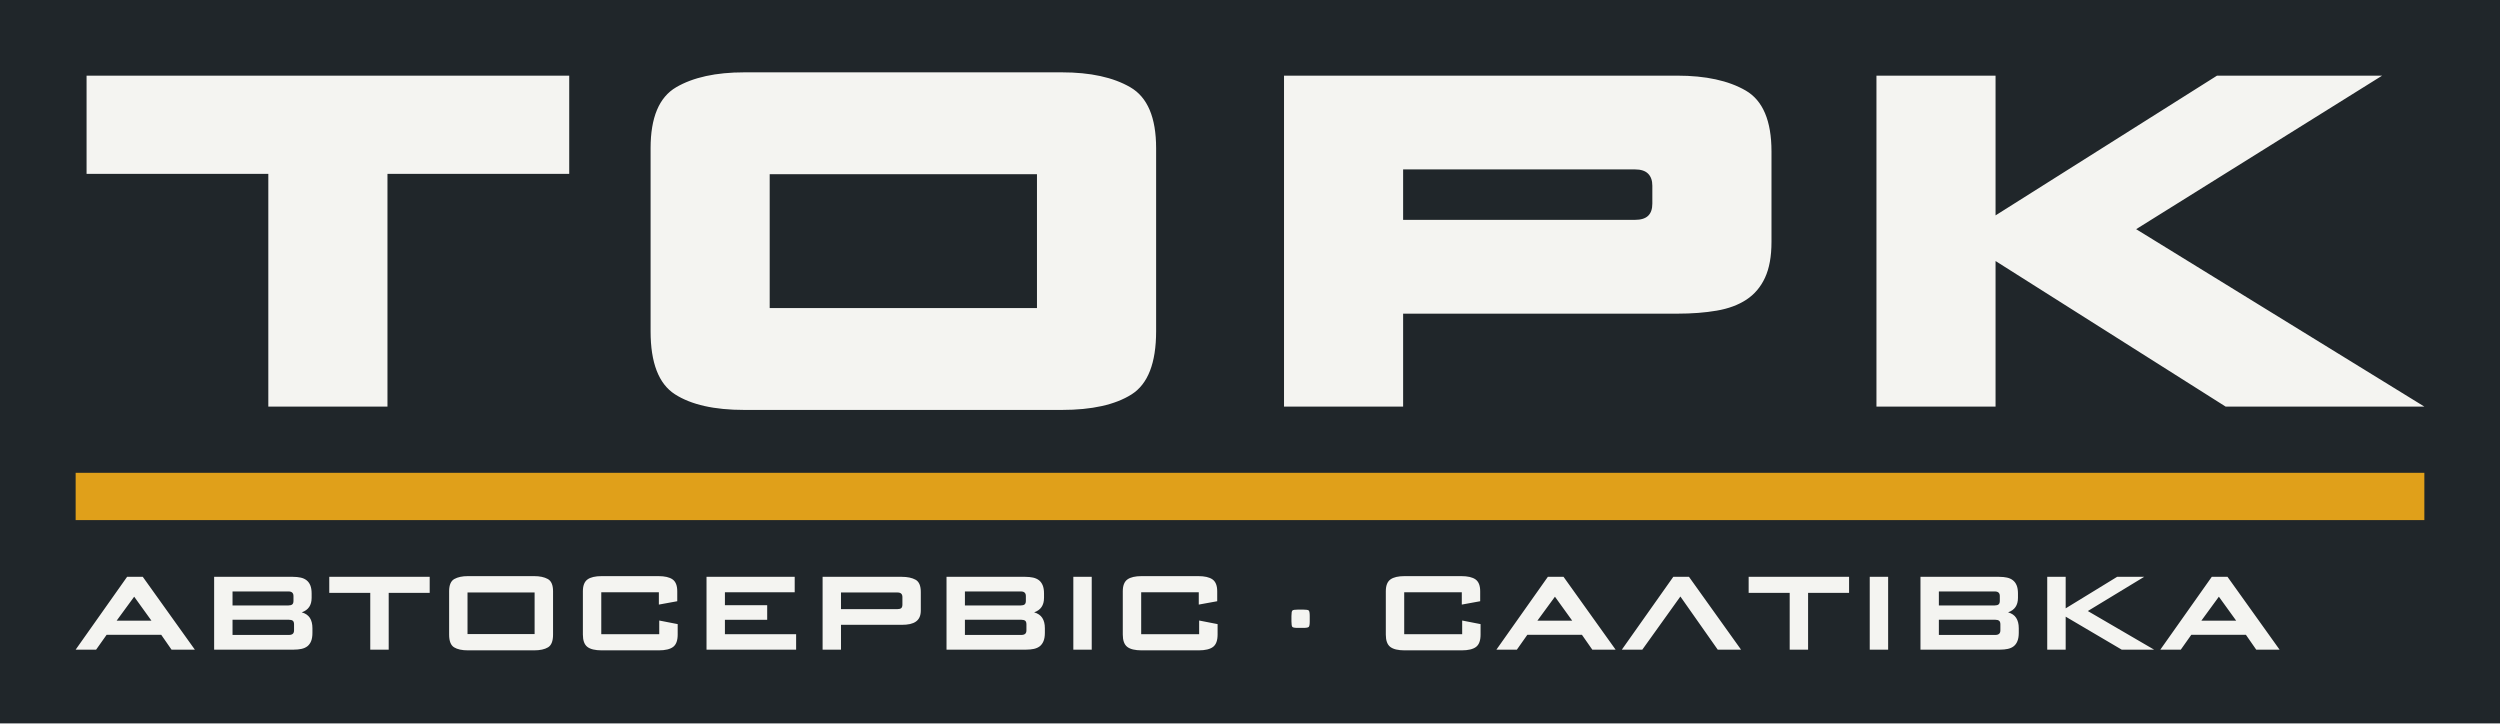
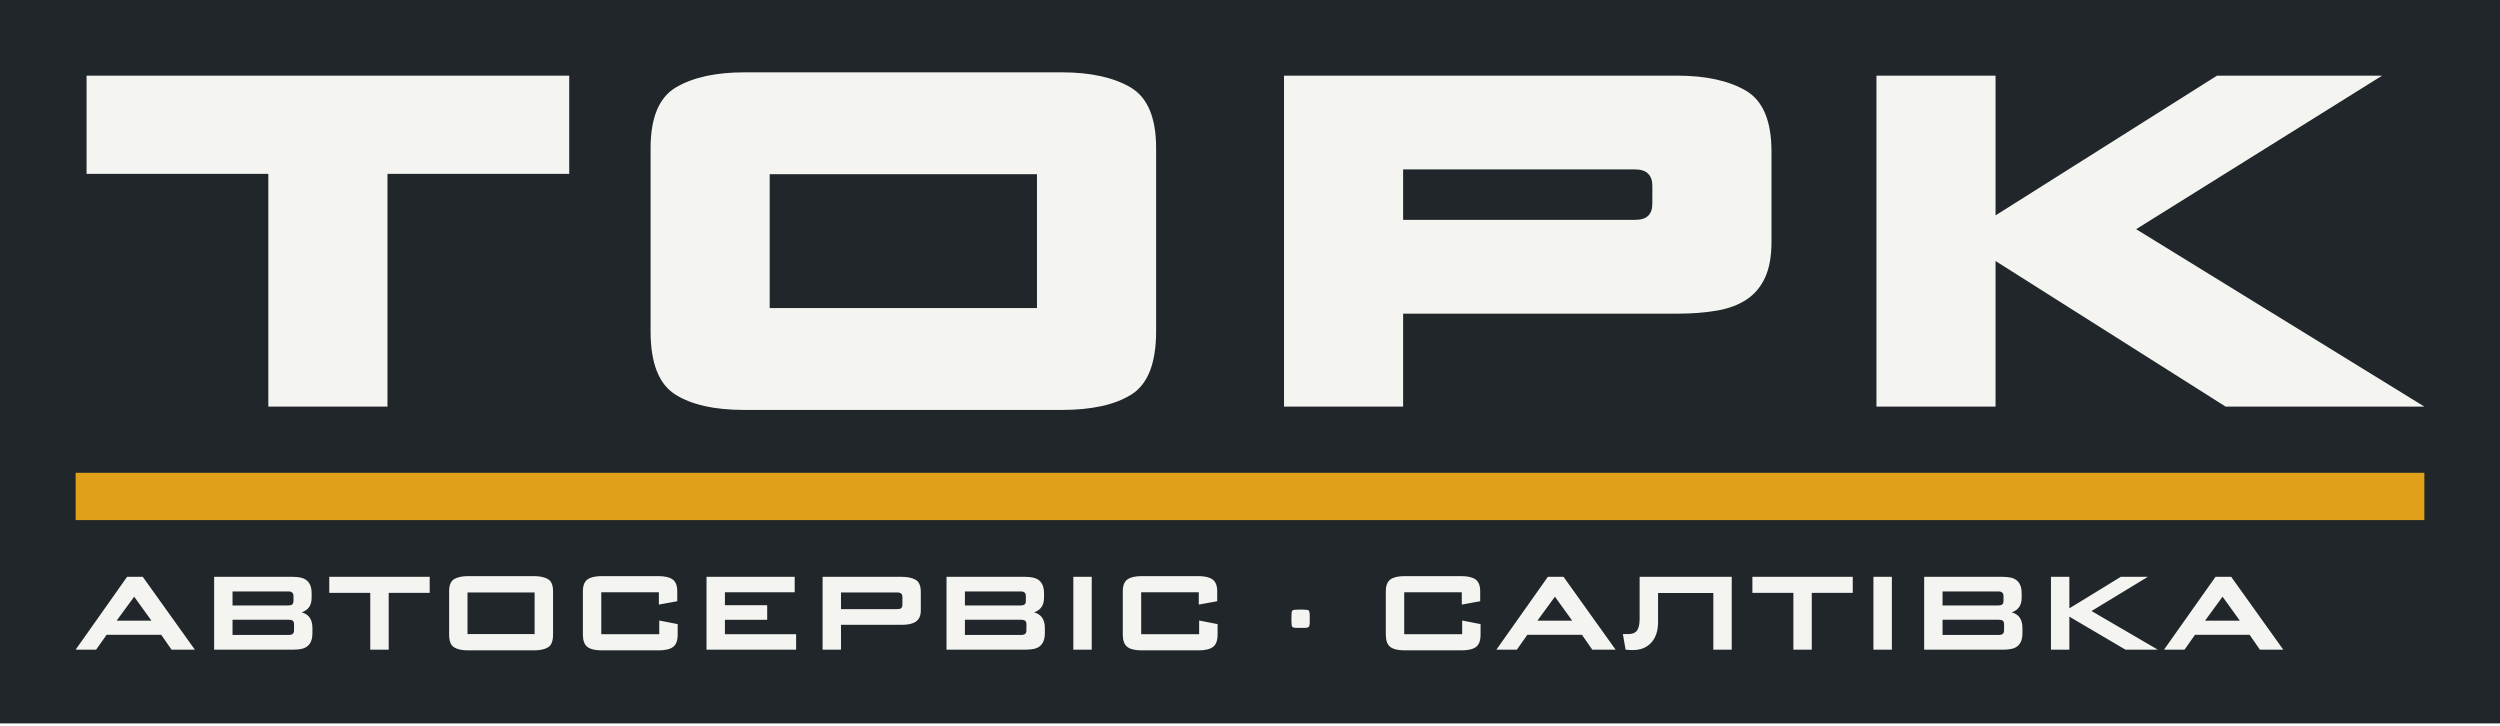
<svg xmlns="http://www.w3.org/2000/svg" viewBox="0 0 528.75 153.40" role="img">
  <rect width="529" height="153" fill="#20262A" />
  <g transform="translate(16 16)">
    <path fill="#F4F4F1" transform="translate(0 70.00)" d="M40.75 0V-49.23H2.31V-70H104.39V-49.23H65.95V0ZM121.6 -54.66Q121.6 -64.38 127 -67.54Q132.4 -70.7 141.43 -70.7H208.59Q217.63 -70.7 223.07 -67.54Q228.52 -64.38 228.52 -54.66V-15.94Q228.52 -5.87 223.32 -2.58Q218.12 0.7 208.59 0.7H141.43Q131.9 0.7 126.75 -2.61Q121.6 -5.92 121.6 -15.94ZM146.79 -49.15V-20.85Q146.79 -20.85 146.79 -20.85Q146.79 -20.85 146.79 -20.85H203.32Q203.32 -20.85 203.32 -20.85Q203.32 -20.85 203.32 -20.85V-49.15Q203.32 -49.15 203.32 -49.15Q203.32 -49.15 203.32 -49.15H146.79Q146.79 -49.15 146.79 -49.15Q146.79 -49.15 146.79 -49.15ZM255.57 0V-70H338.74Q347.78 -70 353.23 -66.84Q358.67 -63.68 358.67 -53.96V-34.84Q358.67 -30.23 357.3 -27.27Q355.94 -24.32 353.36 -22.62Q350.78 -20.93 347.09 -20.3Q343.39 -19.66 338.74 -19.66H280.76V0ZM280.76 -39.5H329.79Q331.68 -39.5 332.58 -40.36Q333.47 -41.22 333.47 -42.94V-46.72Q333.47 -48.36 332.58 -49.26Q331.68 -50.17 329.79 -50.17H280.76ZM487.82 -70 435.22 -37.17 435.26 -37.86 496.76 0H454.73L399.08 -35.21H406.06V0H380.87V-70H406.06V-37.17H400.87L452.9 -70Z" />
    <rect x="0" y="84.0" width="496.75" height="10" fill="#E0A01A" />
-     <path fill="#F4F4F1" transform="translate(0 121.40) scale(1)" d="M0 0 10.88 -15.4H14.2L25.21 0H20.28L18.1 -3.14H6.55L4.33 0ZM8.67 -6.13H16.03L12.38 -11.2ZM29.29 0V-15.4H45.95Q46.86 -15.4 47.59 -15.24Q48.32 -15.08 48.83 -14.68Q49.35 -14.28 49.63 -13.6Q49.91 -12.92 49.91 -11.88V-10.96Q49.91 -9.78 49.39 -9.02Q48.87 -8.26 47.82 -7.89Q48.99 -7.56 49.54 -6.72Q50.08 -5.87 50.08 -4.53V-3.56Q50.08 -2.51 49.81 -1.82Q49.53 -1.13 49.02 -0.72Q48.5 -0.32 47.77 -0.16Q47.04 0 46.13 0ZM33.18 -3.11H45.12Q45.66 -3.11 45.93 -3.35Q46.19 -3.59 46.19 -4.07V-5.35Q46.19 -5.9 45.93 -6.11Q45.66 -6.32 45.12 -6.32H33.18ZM33.18 -9.35H45Q45.54 -9.35 45.8 -9.56Q46.07 -9.77 46.07 -10.32V-11.34Q46.07 -11.83 45.8 -12.07Q45.54 -12.31 45 -12.31H33.18ZM62.31 0V-12.01H53.64V-15.4H74.88V-12.01H66.21V0ZM78.99 -12.35Q78.99 -14.32 80.09 -14.94Q81.19 -15.55 82.97 -15.55H96.96Q98.75 -15.55 99.86 -14.94Q100.97 -14.32 100.97 -12.35V-3.18Q100.97 -1.13 99.91 -0.49Q98.85 0.15 96.96 0.15H82.97Q81.08 0.15 80.04 -0.49Q78.99 -1.14 78.99 -3.18ZM82.88 -12.1V-3.3Q82.88 -3.3 82.88 -3.3Q82.88 -3.3 82.88 -3.3H97.07Q97.07 -3.3 97.07 -3.3Q97.07 -3.3 97.07 -3.3V-12.1Q97.07 -12.1 97.07 -12.1Q97.07 -12.1 97.07 -12.1H82.88Q82.88 -12.1 82.88 -12.1Q82.88 -12.1 82.88 -12.1ZM107.28 -12.35Q107.28 -14.14 108.26 -14.85Q109.23 -15.55 111.27 -15.55H123.24Q125.28 -15.55 126.26 -14.85Q127.24 -14.14 127.24 -12.35V-10.24L123.35 -9.53V-12.13Q123.35 -12.13 123.35 -12.13Q123.35 -12.13 123.35 -12.13H111.17Q111.17 -12.13 111.17 -12.13Q111.17 -12.13 111.17 -12.13V-3.27Q111.17 -3.27 111.17 -3.27Q111.17 -3.27 111.17 -3.27H123.43Q123.43 -3.27 123.43 -3.27Q123.43 -3.27 123.43 -3.27V-6.16L127.33 -5.4V-3.18Q127.33 -1.31 126.37 -0.58Q125.41 0.15 123.32 0.15H111.27Q109.17 0.15 108.23 -0.58Q107.28 -1.31 107.28 -3.18ZM133.43 0V-15.4H152.08V-12.14H137.32V-9.4H146.26V-6.31H137.32V-3.26H152.38V0ZM157.98 0V-15.4H174.74Q176.53 -15.4 177.64 -14.79Q178.75 -14.17 178.75 -12.19V-8.29Q178.75 -7.46 178.49 -6.88Q178.23 -6.3 177.72 -5.94Q177.21 -5.58 176.46 -5.41Q175.71 -5.25 174.74 -5.25H161.87V0ZM161.87 -8.57H173.82Q174.34 -8.57 174.6 -8.77Q174.86 -8.98 174.86 -9.54V-11.12Q174.86 -11.61 174.6 -11.85Q174.34 -12.09 173.82 -12.09H161.87ZM184.19 0V-15.4H200.85Q201.76 -15.4 202.49 -15.24Q203.22 -15.08 203.74 -14.68Q204.25 -14.28 204.53 -13.6Q204.81 -12.92 204.81 -11.88V-10.96Q204.81 -9.78 204.29 -9.02Q203.78 -8.26 202.72 -7.89Q203.89 -7.56 204.44 -6.72Q204.99 -5.87 204.99 -4.53V-3.56Q204.99 -2.51 204.71 -1.82Q204.43 -1.13 203.92 -0.72Q203.4 -0.32 202.67 -0.16Q201.94 0 201.03 0ZM188.08 -3.11H200.02Q200.56 -3.11 200.83 -3.35Q201.09 -3.59 201.09 -4.07V-5.35Q201.09 -5.9 200.83 -6.11Q200.56 -6.32 200.02 -6.32H188.08ZM188.08 -9.35H199.9Q200.44 -9.35 200.7 -9.56Q200.97 -9.77 200.97 -10.32V-11.34Q200.97 -11.83 200.7 -12.07Q200.44 -12.31 199.9 -12.31H188.08ZM211.01 0V-15.4H214.9V0ZM221.47 -12.35Q221.47 -14.14 222.45 -14.85Q223.43 -15.55 225.46 -15.55H237.43Q239.47 -15.55 240.45 -14.85Q241.44 -14.14 241.44 -12.35V-10.24L237.54 -9.53V-12.13Q237.54 -12.13 237.54 -12.13Q237.54 -12.13 237.54 -12.13H225.36Q225.36 -12.13 225.36 -12.13Q225.36 -12.13 225.36 -12.13V-3.27Q225.36 -3.27 225.36 -3.27Q225.36 -3.27 225.36 -3.27H237.62Q237.62 -3.27 237.62 -3.27Q237.62 -3.27 237.62 -3.27V-6.16L241.52 -5.4V-3.18Q241.52 -1.31 240.56 -0.58Q239.6 0.15 237.51 0.15H225.46Q223.36 0.15 222.42 -0.58Q221.47 -1.31 221.47 -3.18ZM257.14 -5.98V-7.12Q257.14 -8.07 257.34 -8.27Q257.54 -8.47 258.52 -8.47H259.62Q260.6 -8.47 260.8 -8.28Q261.01 -8.08 261.01 -7.11V-5.98Q261.01 -5.01 260.8 -4.81Q260.6 -4.6 259.62 -4.6H258.52Q257.54 -4.6 257.34 -4.8Q257.14 -5.01 257.14 -5.98ZM277.1 -12.35Q277.1 -14.14 278.08 -14.85Q279.05 -15.55 281.08 -15.55H293.05Q295.1 -15.55 296.08 -14.85Q297.06 -14.14 297.06 -12.35V-10.24L293.17 -9.53V-12.13Q293.17 -12.13 293.17 -12.13Q293.17 -12.13 293.17 -12.13H280.99Q280.99 -12.13 280.99 -12.13Q280.99 -12.13 280.99 -12.13V-3.27Q280.99 -3.27 280.99 -3.27Q280.99 -3.27 280.99 -3.27H293.25Q293.25 -3.27 293.25 -3.27Q293.25 -3.27 293.25 -3.27V-6.16L297.14 -5.4V-3.18Q297.14 -1.31 296.19 -0.58Q295.23 0.15 293.14 0.15H281.08Q278.99 0.15 278.04 -0.58Q277.1 -1.31 277.1 -3.18ZM300.49 0 311.37 -15.4H314.69L325.7 0H320.77L318.58 -3.14H307.03L304.82 0ZM309.16 -6.13H316.52L312.87 -11.2ZM327.02 0 337.9 -15.4H341.22L352.23 0H347.3L339.4 -11.24L331.35 0ZM362.52 0V-12.01H353.84V-15.4H375.08V-12.01H366.41V0ZM379.45 0V-15.4H383.34V0ZM390.18 0V-15.4H406.84Q407.75 -15.4 408.48 -15.24Q409.21 -15.08 409.72 -14.68Q410.24 -14.28 410.52 -13.6Q410.8 -12.92 410.8 -11.88V-10.96Q410.8 -9.78 410.28 -9.02Q409.76 -8.26 408.71 -7.89Q409.88 -7.56 410.42 -6.72Q410.97 -5.87 410.97 -4.53V-3.56Q410.97 -2.51 410.69 -1.82Q410.42 -1.13 409.9 -0.72Q409.39 -0.32 408.66 -0.16Q407.93 0 407.02 0ZM394.07 -3.11H406.01Q406.55 -3.11 406.81 -3.35Q407.08 -3.59 407.08 -4.07V-5.35Q407.08 -5.9 406.81 -6.11Q406.55 -6.32 406.01 -6.32H394.07ZM394.07 -9.35H405.89Q406.42 -9.35 406.69 -9.56Q406.96 -9.77 406.96 -10.32V-11.34Q406.96 -11.83 406.69 -12.07Q406.42 -12.31 405.89 -12.31H394.07ZM437.49 -15.4 425.45 -8.09 425.45 -8.24 439.59 0H432.74L419.63 -7.72H420.89V0H416.99V-15.4H420.89V-8.09H419.84L431.77 -15.4ZM440.91 0 451.79 -15.4H455.12L466.13 0H461.19L459.01 -3.14H447.46L445.24 0ZM449.59 -6.13H456.95L453.29 -11.2Z" />
+     <path fill="#F4F4F1" transform="translate(0 121.40) scale(1)" d="M0 0 10.88 -15.4H14.2L25.21 0H20.28L18.1 -3.14H6.55L4.33 0ZM8.67 -6.13H16.03L12.38 -11.2ZM29.29 0V-15.4H45.95Q46.86 -15.4 47.59 -15.24Q48.32 -15.08 48.83 -14.68Q49.35 -14.28 49.63 -13.6Q49.91 -12.92 49.91 -11.88V-10.96Q49.91 -9.78 49.39 -9.02Q48.87 -8.26 47.82 -7.89Q48.99 -7.56 49.54 -6.72Q50.08 -5.87 50.08 -4.53V-3.56Q50.08 -2.51 49.81 -1.82Q49.53 -1.13 49.02 -0.72Q48.5 -0.32 47.77 -0.16Q47.04 0 46.13 0ZM33.18 -3.11H45.12Q45.66 -3.11 45.93 -3.35Q46.19 -3.59 46.19 -4.07V-5.35Q46.19 -5.9 45.93 -6.11Q45.66 -6.32 45.12 -6.32H33.18ZM33.18 -9.35H45Q45.54 -9.35 45.8 -9.56Q46.07 -9.77 46.07 -10.32V-11.34Q46.07 -11.83 45.8 -12.07Q45.54 -12.31 45 -12.31H33.18ZM62.31 0V-12.01H53.64V-15.4H74.88V-12.01H66.21V0ZM78.99 -12.35Q78.99 -14.32 80.09 -14.94Q81.19 -15.55 82.97 -15.55H96.96Q98.75 -15.55 99.86 -14.94Q100.97 -14.32 100.97 -12.35V-3.18Q100.97 -1.13 99.91 -0.49Q98.85 0.15 96.96 0.15H82.97Q81.08 0.15 80.04 -0.49Q78.99 -1.14 78.99 -3.18ZM82.88 -12.1V-3.3Q82.88 -3.3 82.88 -3.3Q82.88 -3.3 82.88 -3.3H97.07Q97.07 -3.3 97.07 -3.3Q97.07 -3.3 97.07 -3.3V-12.1Q97.07 -12.1 97.07 -12.1Q97.07 -12.1 97.07 -12.1H82.88Q82.88 -12.1 82.88 -12.1Q82.88 -12.1 82.88 -12.1ZM107.28 -12.35Q107.28 -14.14 108.26 -14.85Q109.23 -15.55 111.27 -15.55H123.24Q125.28 -15.55 126.26 -14.85Q127.24 -14.14 127.24 -12.35V-10.24L123.35 -9.53V-12.13Q123.35 -12.13 123.35 -12.13Q123.35 -12.13 123.35 -12.13H111.17Q111.17 -12.13 111.17 -12.13Q111.17 -12.13 111.17 -12.13V-3.27Q111.17 -3.27 111.17 -3.27Q111.17 -3.27 111.17 -3.27H123.43Q123.43 -3.27 123.43 -3.27Q123.43 -3.27 123.43 -3.27V-6.16L127.33 -5.4V-3.18Q127.33 -1.31 126.37 -0.58Q125.41 0.15 123.32 0.15H111.27Q109.17 0.15 108.23 -0.58Q107.28 -1.31 107.28 -3.18ZM133.43 0V-15.4H152.08V-12.14H137.32V-9.4H146.26V-6.31H137.32V-3.26H152.38V0ZM157.98 0V-15.4H174.74Q176.53 -15.4 177.64 -14.79Q178.75 -14.17 178.75 -12.19V-8.29Q178.75 -7.46 178.49 -6.88Q178.23 -6.3 177.72 -5.94Q177.21 -5.58 176.46 -5.41Q175.71 -5.25 174.74 -5.25H161.87V0ZM161.87 -8.57H173.82Q174.34 -8.57 174.6 -8.77Q174.86 -8.98 174.86 -9.54V-11.12Q174.86 -11.61 174.6 -11.85Q174.34 -12.09 173.82 -12.09H161.87ZM184.19 0V-15.4H200.85Q201.76 -15.4 202.49 -15.24Q203.22 -15.08 203.74 -14.68Q204.25 -14.28 204.53 -13.6Q204.81 -12.92 204.81 -11.88V-10.96Q204.81 -9.78 204.29 -9.02Q203.78 -8.26 202.72 -7.89Q203.89 -7.56 204.44 -6.72Q204.99 -5.87 204.99 -4.53V-3.56Q204.99 -2.51 204.71 -1.82Q204.43 -1.13 203.92 -0.72Q203.4 -0.32 202.67 -0.16Q201.94 0 201.03 0ZM188.08 -3.11H200.02Q200.56 -3.11 200.83 -3.35Q201.09 -3.59 201.09 -4.07V-5.35Q201.09 -5.9 200.83 -6.11Q200.56 -6.32 200.02 -6.32H188.08ZM188.08 -9.35H199.9Q200.44 -9.35 200.7 -9.56Q200.97 -9.77 200.97 -10.32V-11.34Q200.97 -11.83 200.7 -12.07Q200.44 -12.31 199.9 -12.31H188.08ZM211.01 0V-15.4H214.9V0ZM221.47 -12.35Q221.47 -14.14 222.45 -14.85Q223.43 -15.55 225.46 -15.55H237.43Q239.47 -15.55 240.45 -14.85Q241.44 -14.14 241.44 -12.35V-10.24L237.54 -9.53V-12.13Q237.54 -12.13 237.54 -12.13Q237.54 -12.13 237.54 -12.13H225.36Q225.36 -12.13 225.36 -12.13Q225.36 -12.13 225.36 -12.13V-3.27Q225.36 -3.27 225.36 -3.27Q225.36 -3.27 225.36 -3.27H237.62Q237.62 -3.27 237.62 -3.27Q237.62 -3.27 237.62 -3.27V-6.16L241.52 -5.4V-3.18Q241.52 -1.31 240.56 -0.58Q239.6 0.15 237.51 0.15H225.46Q223.36 0.15 222.42 -0.58Q221.47 -1.31 221.47 -3.18ZM257.14 -5.98V-7.12Q257.14 -8.07 257.34 -8.27Q257.54 -8.47 258.52 -8.47H259.62Q260.6 -8.47 260.8 -8.28Q261.01 -8.08 261.01 -7.11V-5.98Q261.01 -5.01 260.8 -4.81Q260.6 -4.6 259.62 -4.6H258.52Q257.54 -4.6 257.34 -4.8Q257.14 -5.01 257.14 -5.98ZM277.1 -12.35Q277.1 -14.14 278.08 -14.85Q279.05 -15.55 281.08 -15.55H293.05Q295.1 -15.55 296.08 -14.85Q297.06 -14.14 297.06 -12.35V-10.24L293.17 -9.53V-12.13Q293.17 -12.13 293.17 -12.13Q293.17 -12.13 293.17 -12.13H280.99Q280.99 -12.13 280.99 -12.13Q280.99 -12.13 280.99 -12.13V-3.27Q280.99 -3.27 280.99 -3.27Q280.99 -3.27 280.99 -3.27H293.25Q293.25 -3.27 293.25 -3.27Q293.25 -3.27 293.25 -3.27V-6.16L297.14 -5.4V-3.18Q297.14 -1.31 296.19 -0.58Q295.23 0.15 293.14 0.15H281.08Q278.99 0.15 278.04 -0.58Q277.1 -1.31 277.1 -3.18ZM300.49 0 311.37 -15.4H314.69L325.7 0H320.77L318.58 -3.14H307.03L304.82 0ZM309.16 -6.13H316.52L312.87 -11.2ZM327.81 0 327.24 -3.29H328.36Q329.67 -3.29 330.23 -4.04Q330.78 -4.79 330.78 -6.57V-15.4H350.26V0H346.37V-11.98H334.68V-5.84Q334.68 -3.06 333.25 -1.49Q331.83 0.09 329.31 0.09Q329 0.09 328.59 0.07Q328.18 0.04 327.81 0ZM363.3 0V-12.01H354.63V-15.4H375.86V-12.01H367.19V0ZM380.23 0V-15.4H384.13V0ZM390.96 0V-15.4H407.62Q408.53 -15.4 409.26 -15.24Q409.99 -15.08 410.5 -14.68Q411.02 -14.28 411.3 -13.6Q411.58 -12.92 411.58 -11.88V-10.96Q411.58 -9.78 411.06 -9.02Q410.54 -8.26 409.49 -7.89Q410.66 -7.56 411.21 -6.72Q411.75 -5.87 411.75 -4.53V-3.56Q411.75 -2.51 411.48 -1.82Q411.2 -1.13 410.68 -0.72Q410.17 -0.32 409.44 -0.16Q408.71 0 407.8 0ZM394.85 -3.11H406.79Q407.33 -3.11 407.6 -3.35Q407.86 -3.59 407.86 -4.07V-5.35Q407.86 -5.9 407.6 -6.11Q407.33 -6.32 406.79 -6.32H394.85ZM394.85 -9.35H406.67Q407.2 -9.35 407.47 -9.56Q407.74 -9.77 407.74 -10.32V-11.34Q407.74 -11.83 407.47 -12.07Q407.2 -12.31 406.67 -12.31H394.85ZM438.27 -15.4 426.23 -8.09 426.24 -8.24 440.37 0H433.53L420.41 -7.72H421.67V0H417.78V-15.4H421.67V-8.09H420.62L432.55 -15.4ZM441.69 0 452.58 -15.4H455.9L466.91 0H461.97L459.79 -3.14H448.24L446.03 0ZM450.37 -6.13H457.73L454.07 -11.2Z" />
  </g>
</svg>
